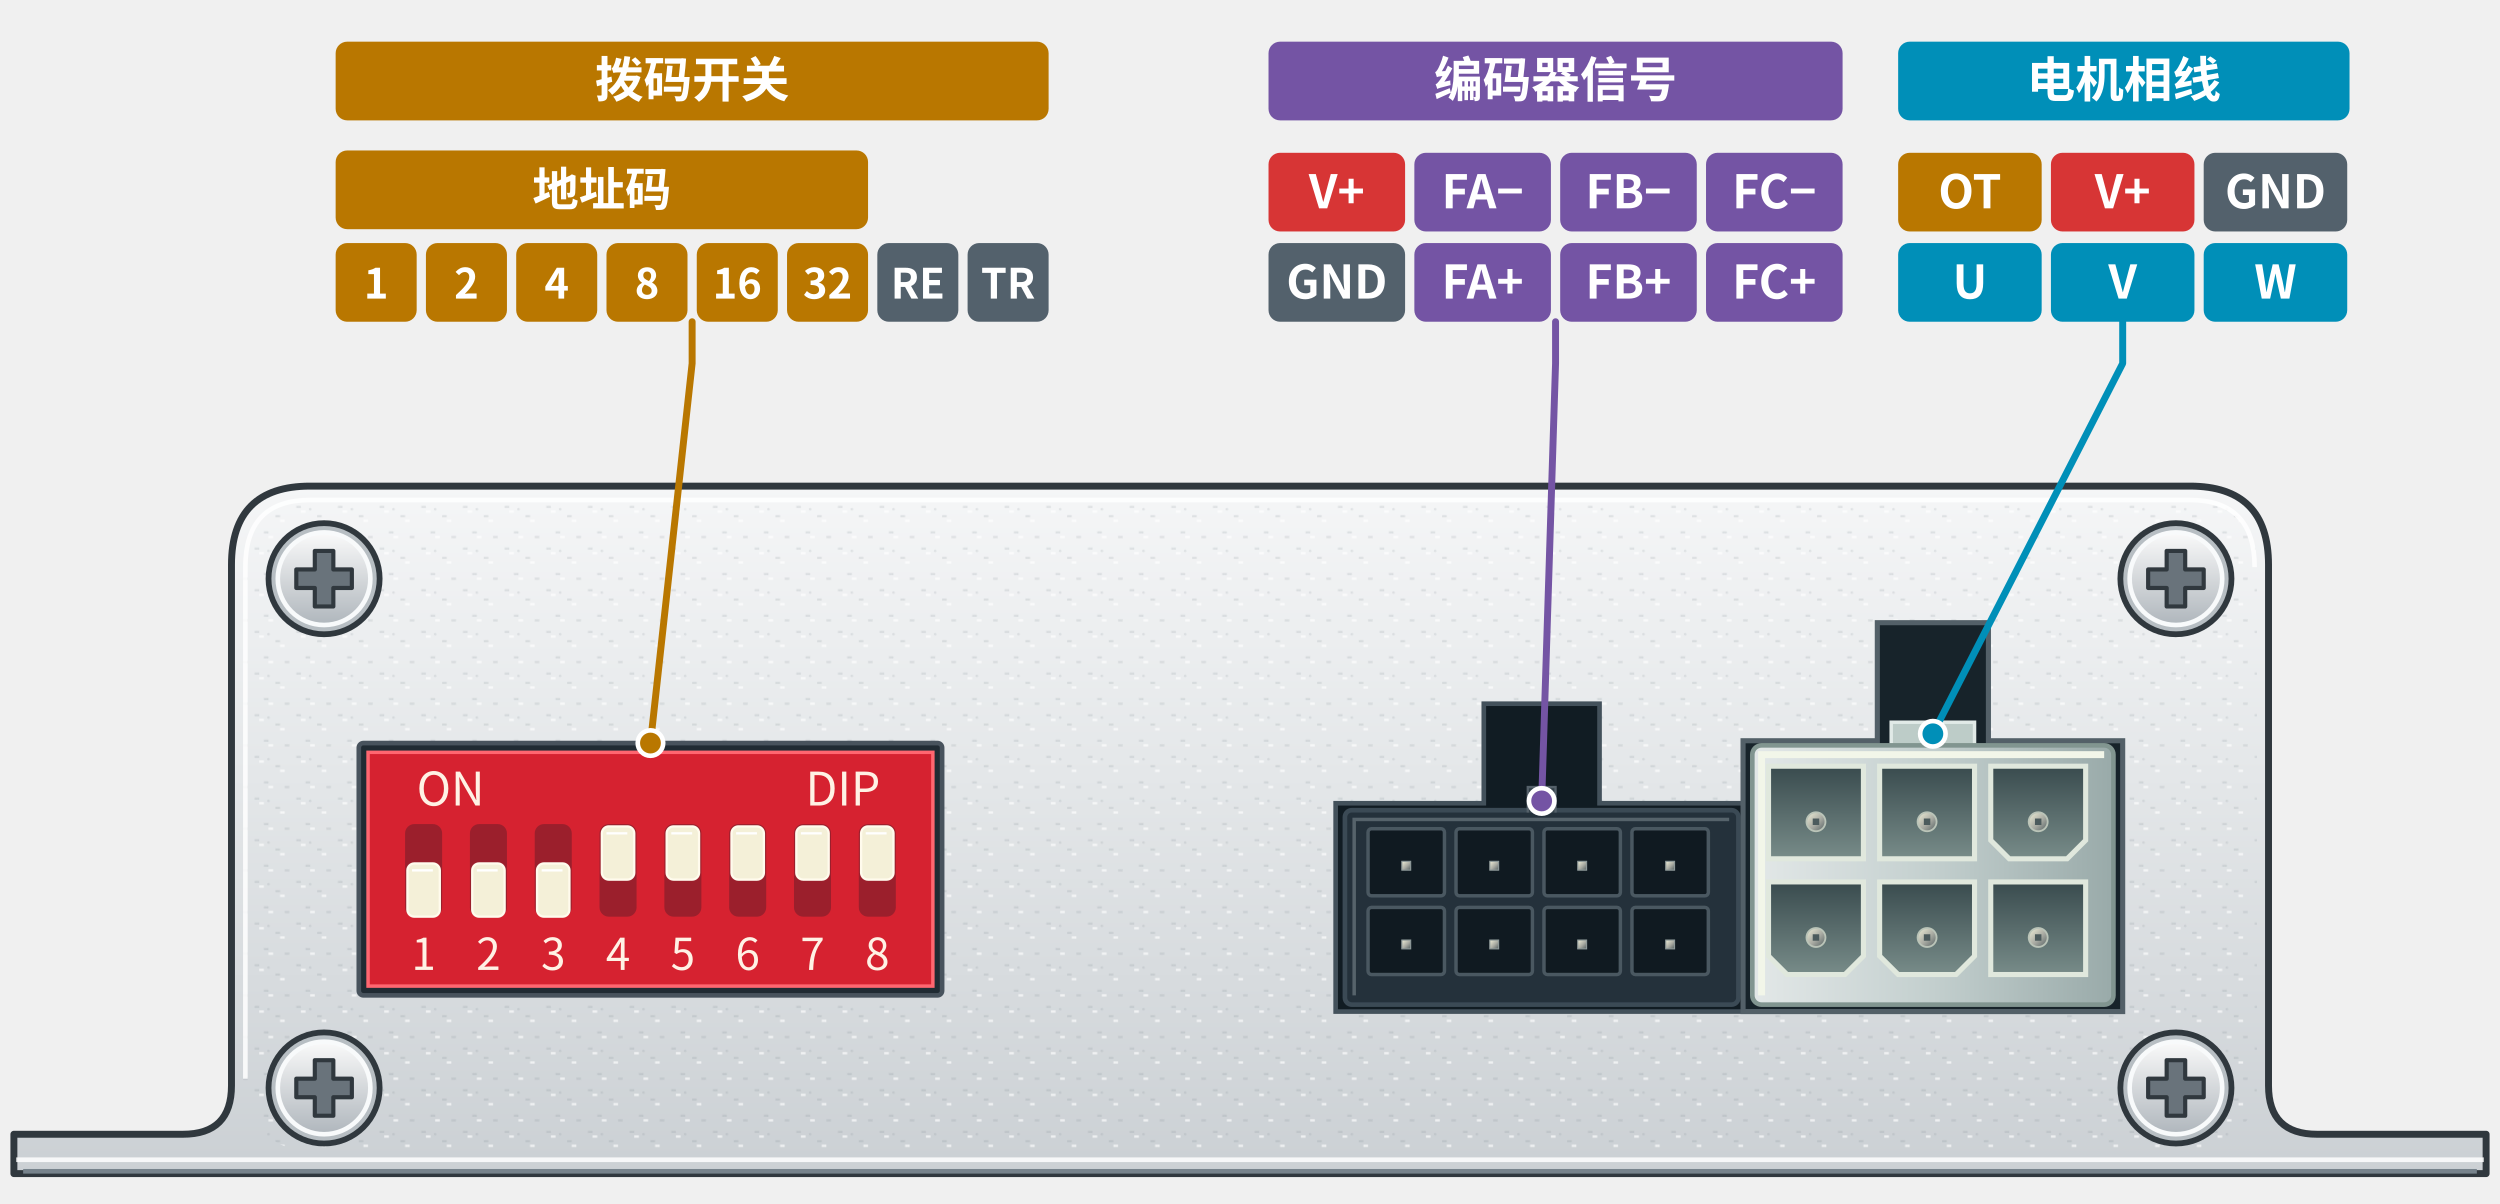
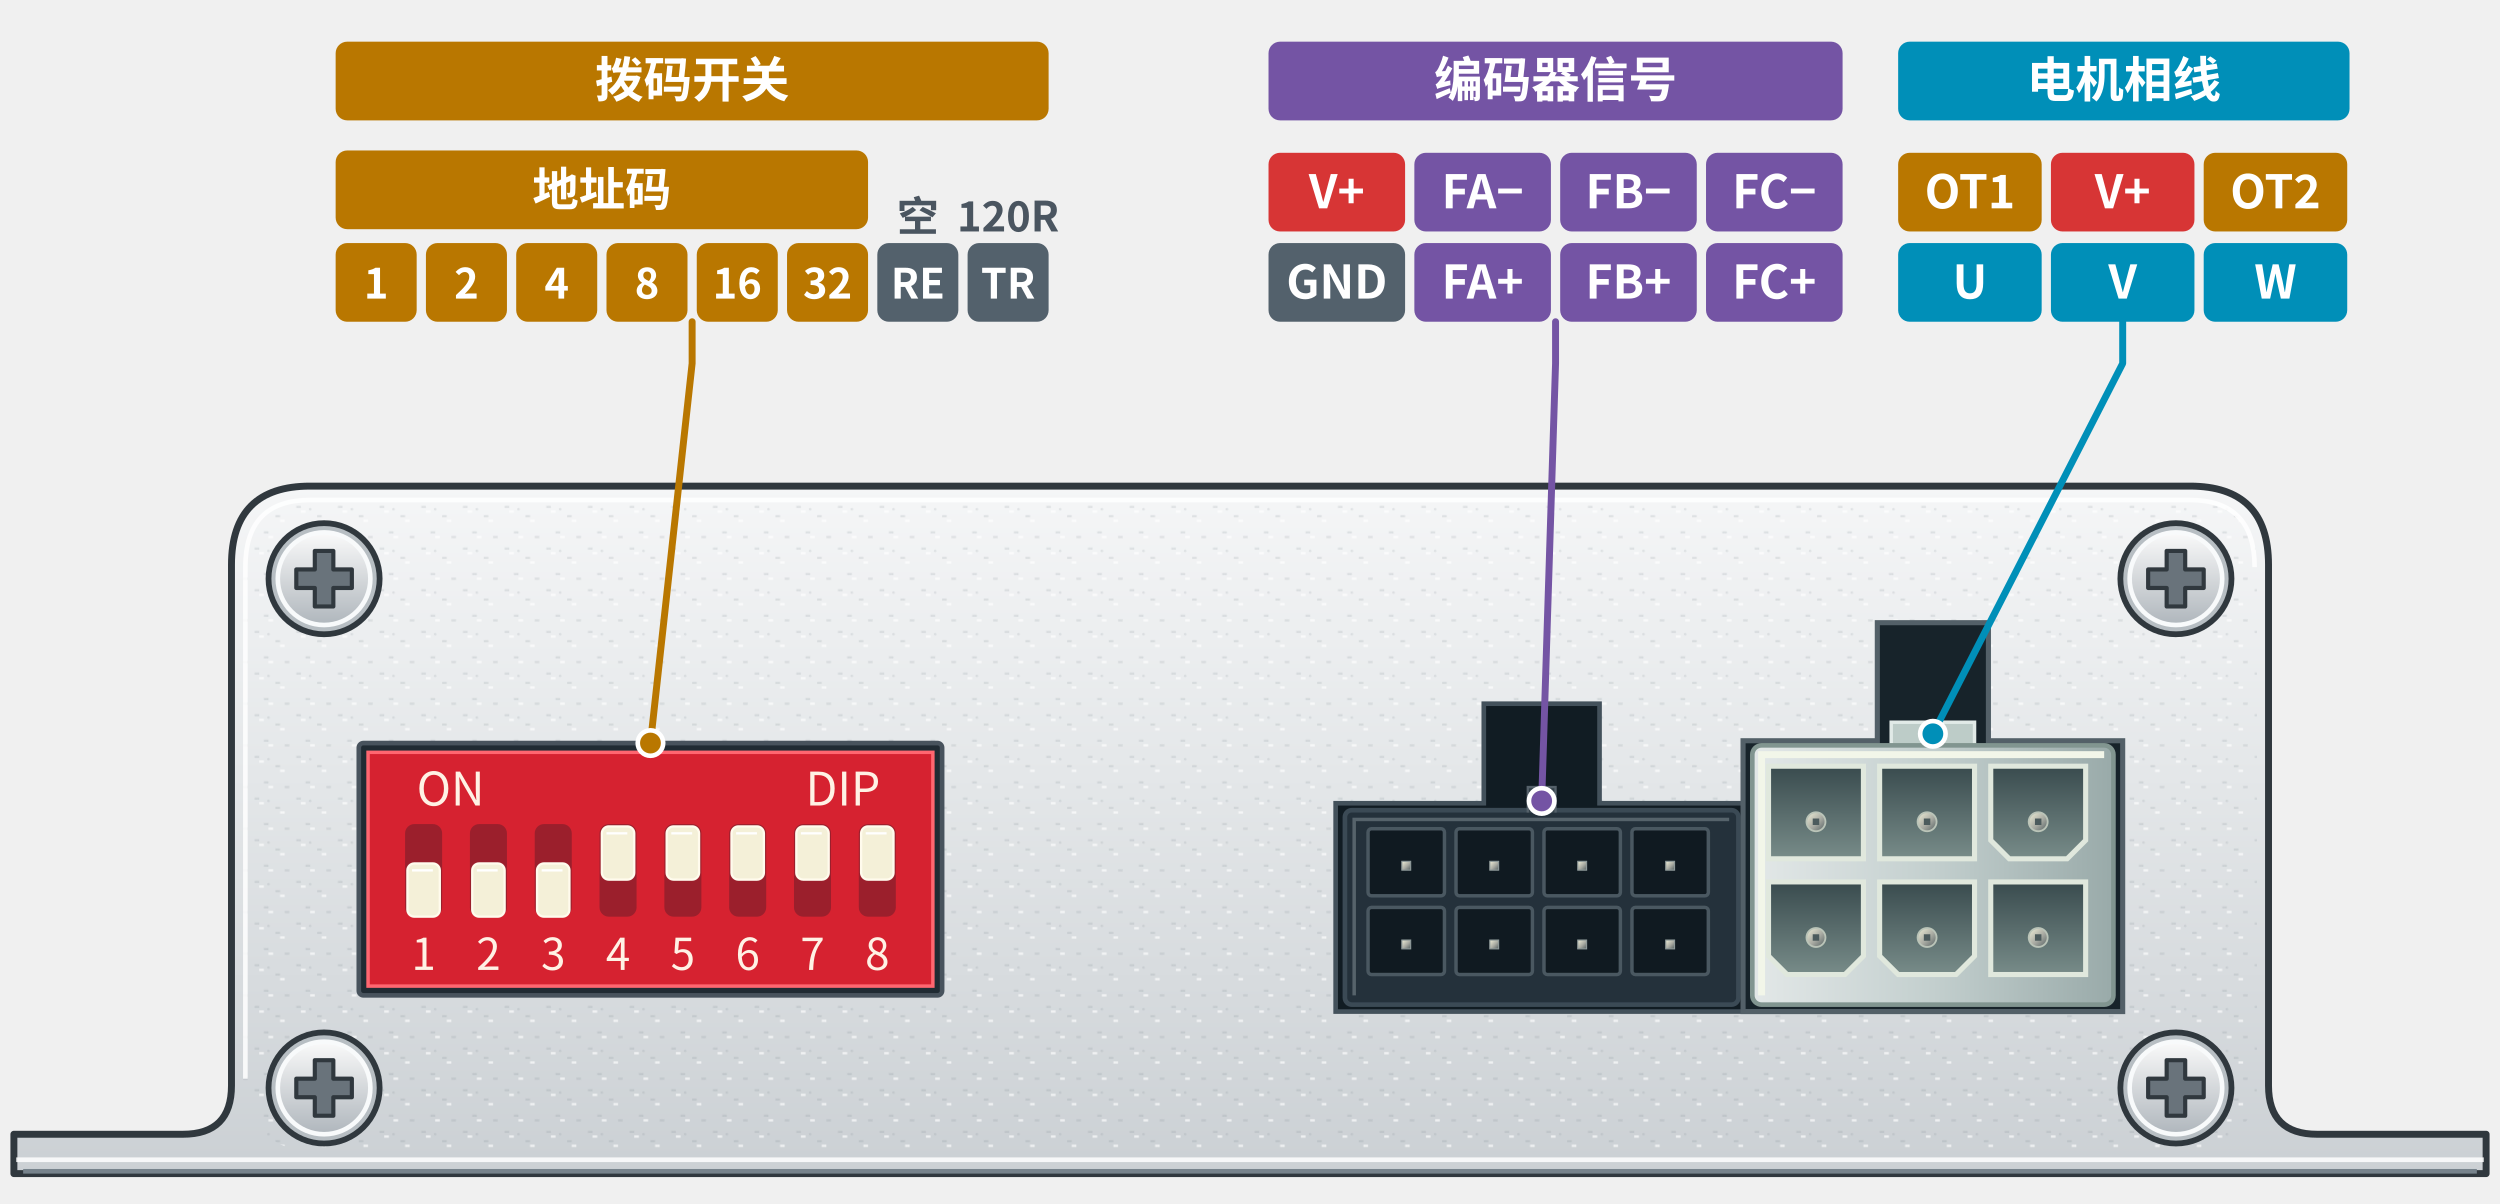
<svg xmlns="http://www.w3.org/2000/svg" width="1080" height="520" viewBox="0 0 1080 520" role="img" aria-labelledby="title description">
  <defs>
    <linearGradient id="aluminum" x2="0" y2="1">
      <stop stop-color="#f5f6f7" />
      <stop offset=".42" stop-color="#e4e7e9" />
      <stop offset="1" stop-color="#cbd0d4" />
    </linearGradient>
    <linearGradient id="edge" x2="0" y2="1">
      <stop stop-color="#fafafa" />
      <stop offset="1" stop-color="#afb6bc" />
    </linearGradient>
    <linearGradient id="housing" x2="1" y2="0">
      <stop stop-color="#e3e8e8" />
      <stop offset=".5" stop-color="#c3cfce" />
      <stop offset="1" stop-color="#99aaa9" />
    </linearGradient>
    <pattern id="grain" width="18" height="18" patternUnits="userSpaceOnUse">
      <path d="M2 3H4M11 7H13M6 14H8M15 16H17" stroke="#64727b" stroke-opacity=".14" stroke-width="1" />
      <path d="M4 5H6M13 9H15M8 16H10" stroke="#fff" stroke-opacity=".65" stroke-width="1" />
      <circle cx="8" cy="4" r=".6" fill="#6f7b83" fill-opacity=".13" />
    </pattern>
    <linearGradient id="socket-well" x2="0" y2="1">
      <stop stop-color="#394b4e" />
      <stop offset="1" stop-color="#788c89" />
    </linearGradient>
    <linearGradient id="metal-pin" x2="1" y2="1">
      <stop stop-color="#f1f0d9" />
      <stop offset=".55" stop-color="#a8aaa2" />
      <stop offset="1" stop-color="#535f61" />
    </linearGradient>
    <g id="screw">
      <circle r="24" fill="#b7bec3" stroke="#30383e" stroke-width="2.5" />
      <circle r="20" fill="url(#edge)" stroke="#f8fafb" stroke-width="2" />
      <path d="M-4-12H4V-4H12V4H4V12H-4V4H-12V-4H-4Z" fill="#69737b" stroke="#30383e" stroke-width="1.8" stroke-linejoin="round" />
    </g>
    <g id="panel">
      <path d="M134 210H946Q980 210 980 244V469Q980 490 1001 490H1074V507H6V490H79Q100 490 100 469V244Q100 210 134 210Z" fill="url(#aluminum)" stroke="#30383e" stroke-width="3" stroke-linejoin="round" />
      <rect x="105" y="215" width="870" height="282" rx="28" fill="url(#grain)" />
      <path d="M7 501H1073M106 466V245Q106 216 134 216H946Q974 216 974 245" fill="none" stroke="#fff" stroke-opacity=".85" stroke-width="2" />
      <path d="M10 506H1070" stroke="#77838c" stroke-width="2" />
      <use href="#screw" x="140" y="250" />
      <use href="#screw" x="940" y="250" />
      <use href="#screw" x="140" y="470" />
      <use href="#screw" x="940" y="470" />
    </g>
    <style>
      text { font-family: 'HarmonyOS Sans SC', 'Microsoft YaHei', 'Noto Sans CJK SC', Arial, sans-serif; }
      .label { fill: #fff; font-size: 21px; font-weight: 700; text-anchor: middle; }
      .leader { fill: none; stroke-width: 3; stroke-linecap: round; stroke-linejoin: round; }
      .anchor { stroke: #fff; stroke-width: 2; }
    </style>
  </defs>
  <use href="#panel" />
  <g id="dip">
    <rect x="155" y="321" width="252" height="109" rx="2" fill="#202b33" stroke="#48535d" stroke-width="2" />
    <rect x="159" y="325" width="244" height="101" fill="#d62230" stroke="#ff6670" stroke-width="1.5" />
    <text x="180" y="348" fill="#fff2e5" font-size="20">ON</text>
    <text x="348" y="348" fill="#fff2e5" font-size="20">DIP</text>
    <rect x="175" y="356" width="16" height="40" rx="4" fill="#9b1f2c" />
    <rect x="176" y="373" width="14" height="23" rx="3" fill="#f4f0d8" stroke="#fffbed" />
    <path d="M178 376H187" stroke="#fff" />
    <text x="183" y="419" text-anchor="middle" font-size="19" fill="#fff2e5">1</text>
    <rect x="203" y="356" width="16" height="40" rx="4" fill="#9b1f2c" />
    <rect x="204" y="373" width="14" height="23" rx="3" fill="#f4f0d8" stroke="#fffbed" />
    <path d="M206 376H215" stroke="#fff" />
    <text x="211" y="419" text-anchor="middle" font-size="19" fill="#fff2e5">2</text>
    <rect x="231" y="356" width="16" height="40" rx="4" fill="#9b1f2c" />
    <rect x="232" y="373" width="14" height="23" rx="3" fill="#f4f0d8" stroke="#fffbed" />
    <path d="M234 376H243" stroke="#fff" />
    <text x="239" y="419" text-anchor="middle" font-size="19" fill="#fff2e5">3</text>
    <rect x="259" y="356" width="16" height="40" rx="4" fill="#9b1f2c" />
    <rect x="260" y="357" width="14" height="23" rx="3" fill="#f4f0d8" stroke="#fffbed" />
    <path d="M262 360H271" stroke="#fff" />
    <text x="267" y="419" text-anchor="middle" font-size="19" fill="#fff2e5">4</text>
    <rect x="287" y="356" width="16" height="40" rx="4" fill="#9b1f2c" />
    <rect x="288" y="357" width="14" height="23" rx="3" fill="#f4f0d8" stroke="#fffbed" />
    <path d="M290 360H299" stroke="#fff" />
    <text x="295" y="419" text-anchor="middle" font-size="19" fill="#fff2e5">5</text>
    <rect x="315" y="356" width="16" height="40" rx="4" fill="#9b1f2c" />
    <rect x="316" y="357" width="14" height="23" rx="3" fill="#f4f0d8" stroke="#fffbed" />
    <path d="M318 360H327" stroke="#fff" />
    <text x="323" y="419" text-anchor="middle" font-size="19" fill="#fff2e5">6</text>
    <rect x="343" y="356" width="16" height="40" rx="4" fill="#9b1f2c" />
    <rect x="344" y="357" width="14" height="23" rx="3" fill="#f4f0d8" stroke="#fffbed" />
    <path d="M346 360H355" stroke="#fff" />
    <text x="351" y="419" text-anchor="middle" font-size="19" fill="#fff2e5">7</text>
    <rect x="371" y="356" width="16" height="40" rx="4" fill="#9b1f2c" />
    <rect x="372" y="357" width="14" height="23" rx="3" fill="#f4f0d8" stroke="#fffbed" />
    <path d="M374 360H383" stroke="#fff" />
    <text x="379" y="419" text-anchor="middle" font-size="19" fill="#fff2e5">8</text>
  </g>
  <g id="encoder-connector">
    <path d="M577 347H641V304H691V347H755V437H577Z" fill="#111c23" stroke="#43515b" stroke-width="2" />
    <rect x="581" y="350" width="170" height="84" rx="3" fill="#24313b" stroke="#3b4a55" stroke-width="2" />
    <path d="M585 430V354H747" fill="none" stroke="#67747b" stroke-opacity=".75" stroke-width="1.5" />
    <path d="M660 351V340H672V351" fill="#34414a" stroke="#55616a" stroke-width="1" />
    <rect x="591" y="358" width="33" height="29" rx="1.5" fill="#101a21" stroke="#4a5861" stroke-width="1.5" />
    <rect x="605.6" y="372.1" width="3.8" height="3.8" fill="url(#metal-pin)" stroke="#8e9999" stroke-width=".5" />
    <rect x="629" y="358" width="33" height="29" rx="1.5" fill="#101a21" stroke="#4a5861" stroke-width="1.5" />
    <rect x="643.6" y="372.1" width="3.8" height="3.8" fill="url(#metal-pin)" stroke="#8e9999" stroke-width=".5" />
    <rect x="667" y="358" width="33" height="29" rx="1.5" fill="#101a21" stroke="#4a5861" stroke-width="1.5" />
    <rect x="681.6" y="372.1" width="3.8" height="3.8" fill="url(#metal-pin)" stroke="#8e9999" stroke-width=".5" />
    <rect x="705" y="358" width="33" height="29" rx="1.5" fill="#101a21" stroke="#4a5861" stroke-width="1.5" />
    <rect x="719.6" y="372.1" width="3.8" height="3.8" fill="url(#metal-pin)" stroke="#8e9999" stroke-width=".5" />
    <rect x="591" y="392" width="33" height="29" rx="1.5" fill="#101a21" stroke="#4a5861" stroke-width="1.5" />
    <rect x="605.6" y="406.1" width="3.8" height="3.8" fill="url(#metal-pin)" stroke="#8e9999" stroke-width=".5" />
    <rect x="629" y="392" width="33" height="29" rx="1.5" fill="#101a21" stroke="#4a5861" stroke-width="1.5" />
    <rect x="643.6" y="406.1" width="3.8" height="3.8" fill="url(#metal-pin)" stroke="#8e9999" stroke-width=".5" />
    <rect x="667" y="392" width="33" height="29" rx="1.5" fill="#101a21" stroke="#4a5861" stroke-width="1.5" />
    <rect x="681.6" y="406.1" width="3.8" height="3.8" fill="url(#metal-pin)" stroke="#8e9999" stroke-width=".5" />
    <rect x="705" y="392" width="33" height="29" rx="1.5" fill="#101a21" stroke="#4a5861" stroke-width="1.5" />
    <rect x="719.6" y="406.1" width="3.8" height="3.8" fill="url(#metal-pin)" stroke="#8e9999" stroke-width=".5" />
  </g>
  <g id="motor-connector">
    <path d="M753 320H811V269H859V320H917V437H753Z" fill="#17232a" stroke="#536068" stroke-width="2.2" />
    <path d="M817 323V312H853V323" fill="#bdccc8" stroke="#e1eae7" stroke-width="1.5" />
    <rect x="757" y="322" width="156" height="112" rx="4" fill="url(#housing)" stroke="#819590" stroke-width="2" />
    <path d="M761 430V326H909" fill="none" stroke="#f2f6e9" stroke-width="3" />
    <path d="M764 331H805V371L805 371H764L764 371Z" fill="url(#socket-well)" stroke="#e0e8dd" stroke-width="2.2" />
    <circle cx="784.5" cy="355" r="4.1" fill="url(#metal-pin)" stroke="#bac4b8" stroke-width=".8" />
    <rect x="783.1" y="353.6" width="2.8" height="2.8" fill="#4c5b5d" />
    <path d="M812 331H853V371L853 371H812L812 371Z" fill="url(#socket-well)" stroke="#e0e8dd" stroke-width="2.2" />
    <circle cx="832.5" cy="355" r="4.1" fill="url(#metal-pin)" stroke="#bac4b8" stroke-width=".8" />
    <rect x="831.1" y="353.6" width="2.8" height="2.8" fill="#4c5b5d" />
    <path d="M860 331H901V363L893 371H868L860 363Z" fill="url(#socket-well)" stroke="#e0e8dd" stroke-width="2.2" />
    <circle cx="880.5" cy="355" r="4.1" fill="url(#metal-pin)" stroke="#bac4b8" stroke-width=".8" />
    <rect x="879.1" y="353.6" width="2.8" height="2.8" fill="#4c5b5d" />
    <path d="M764 381H805V413L797 421H772L764 413Z" fill="url(#socket-well)" stroke="#e0e8dd" stroke-width="2.2" />
    <circle cx="784.5" cy="405" r="4.1" fill="url(#metal-pin)" stroke="#bac4b8" stroke-width=".8" />
    <rect x="783.1" y="403.6" width="2.8" height="2.8" fill="#4c5b5d" />
    <path d="M812 381H853V413L845 421H820L812 413Z" fill="url(#socket-well)" stroke="#e0e8dd" stroke-width="2.2" />
    <circle cx="832.5" cy="405" r="4.1" fill="url(#metal-pin)" stroke="#bac4b8" stroke-width=".8" />
    <rect x="831.1" y="403.6" width="2.8" height="2.8" fill="#4c5b5d" />
    <path d="M860 381H901V421L901 421H860L860 421Z" fill="url(#socket-well)" stroke="#e0e8dd" stroke-width="2.2" />
    <circle cx="880.5" cy="405" r="4.1" fill="url(#metal-pin)" stroke="#bac4b8" stroke-width=".8" />
    <rect x="879.1" y="403.6" width="2.8" height="2.8" fill="#4c5b5d" />
  </g>
  <g>
    <rect x="145" y="18" width="308" height="34" rx="5" fill="#b97700" />
    <text class="label" x="299" y="42" style="font-size:21px">拨码开关</text>
  </g>
  <g>
    <rect x="145" y="65" width="230" height="34" rx="5" fill="#b97700" />
    <text class="label" x="260" y="89" style="font-size:20px">地址码</text>
  </g>
  <g>
    <rect x="145" y="105" width="35" height="34" rx="5" fill="#b97700" />
    <text class="label" x="162.5" y="129" style="font-size:18px">1</text>
  </g>
  <g>
    <rect x="184" y="105" width="35" height="34" rx="5" fill="#b97700" />
    <text class="label" x="201.5" y="129" style="font-size:18px">2</text>
  </g>
  <g>
    <rect x="223" y="105" width="35" height="34" rx="5" fill="#b97700" />
    <text class="label" x="240.5" y="129" style="font-size:18px">4</text>
  </g>
  <g>
    <rect x="262" y="105" width="35" height="34" rx="5" fill="#b97700" />
    <text class="label" x="279.5" y="129" style="font-size:18px">8</text>
  </g>
  <g>
    <rect x="301" y="105" width="35" height="34" rx="5" fill="#b97700" />
    <text class="label" x="318.5" y="129" style="font-size:18px">16</text>
  </g>
  <g>
    <rect x="340" y="105" width="35" height="34" rx="5" fill="#b97700" />
    <text class="label" x="357.5" y="129" style="font-size:18px">32</text>
  </g>
  <g>
    <rect x="379" y="105" width="35" height="34" rx="5" fill="#53616c" />
    <text class="label" x="396.5" y="129" style="font-size:18px">RE</text>
  </g>
  <g>
    <rect x="418" y="105" width="35" height="34" rx="5" fill="#53616c" />
    <text class="label" x="435.5" y="129" style="font-size:18px">TR</text>
  </g>
+   <text x="396.5" y="100" fill="#4a5560" font-size="18" font-weight="700" text-anchor="middle">空</text>
+   <text x="435.5" y="100" fill="#4a5560" font-size="18" font-weight="700" text-anchor="middle">120R</text>
  <path class="leader" d="M299 139V157L281 321" stroke="#b97700" />
  <circle class="anchor" cx="281" cy="321" r="5.5" fill="#b97700" />
  <g>
    <rect x="548" y="18" width="248" height="34" rx="5" fill="#7454a4" />
    <text class="label" x="672" y="42" style="font-size:21px">编码器信号</text>
  </g>
  <g>
    <rect x="548" y="66" width="59" height="34" rx="5" fill="#d73535" />
    <text class="label" x="577.5" y="90" style="font-size:20px">V+</text>
  </g>
  <g>
    <rect x="611" y="66" width="59" height="34" rx="5" fill="#7454a4" />
    <text class="label" x="640.5" y="90" style="font-size:20px">FA−</text>
  </g>
  <g>
    <rect x="674" y="66" width="59" height="34" rx="5" fill="#7454a4" />
    <text class="label" x="703.5" y="90" style="font-size:20px">FB−</text>
  </g>
  <g>
    <rect x="737" y="66" width="59" height="34" rx="5" fill="#7454a4" />
    <text class="label" x="766.5" y="90" style="font-size:20px">FC−</text>
  </g>
  <g>
    <rect x="548" y="105" width="59" height="34" rx="5" fill="#53616c" />
    <text class="label" x="577.5" y="129" style="font-size:20px">GND</text>
  </g>
  <g>
    <rect x="611" y="105" width="59" height="34" rx="5" fill="#7454a4" />
    <text class="label" x="640.5" y="129" style="font-size:20px">FA+</text>
  </g>
  <g>
    <rect x="674" y="105" width="59" height="34" rx="5" fill="#7454a4" />
    <text class="label" x="703.5" y="129" style="font-size:20px">FB+</text>
  </g>
  <g>
    <rect x="737" y="105" width="59" height="34" rx="5" fill="#7454a4" />
    <text class="label" x="766.5" y="129" style="font-size:20px">FC+</text>
  </g>
  <path class="leader" d="M672 139V157L666 346" stroke="#7454a4" />
  <circle class="anchor" cx="666" cy="346" r="5.5" fill="#7454a4" />
  <g>
    <rect x="820" y="18" width="195" height="34" rx="5" fill="#008fb8" />
    <text class="label" x="917.5" y="42" style="font-size:21px">电机相线</text>
  </g>
  <g>
    <rect x="820" y="66" width="62" height="34" rx="5" fill="#b97700" />
-     <text class="label" x="851" y="90" style="font-size:20px">OT</text>
+     <text class="label" x="851" y="90" style="font-size:20px">OT1</text>
  </g>
  <g>
    <rect x="886" y="66" width="62" height="34" rx="5" fill="#d73535" />
    <text class="label" x="917" y="90" style="font-size:20px">V+</text>
  </g>
  <g>
-     <rect x="952" y="66" width="62" height="34" rx="5" fill="#53616c" />
-     <text class="label" x="983" y="90" style="font-size:20px">GND</text>
+     <rect x="952" y="66" width="62" height="34" rx="5" fill="#b97700" />
+     <text class="label" x="983" y="90" style="font-size:20px">OT2</text>
  </g>
  <g>
    <rect x="820" y="105" width="62" height="34" rx="5" fill="#008fb8" />
    <text class="label" x="851" y="129" style="font-size:20px">U</text>
  </g>
  <g>
    <rect x="886" y="105" width="62" height="34" rx="5" fill="#008fb8" />
    <text class="label" x="917" y="129" style="font-size:20px">V</text>
  </g>
  <g>
    <rect x="952" y="105" width="62" height="34" rx="5" fill="#008fb8" />
    <text class="label" x="983" y="129" style="font-size:20px">W</text>
  </g>
  <path class="leader" d="M917 139V157L835 317" stroke="#008fb8" />
  <circle class="anchor" cx="835" cy="317" r="5.5" fill="#008fb8" />
</svg>
